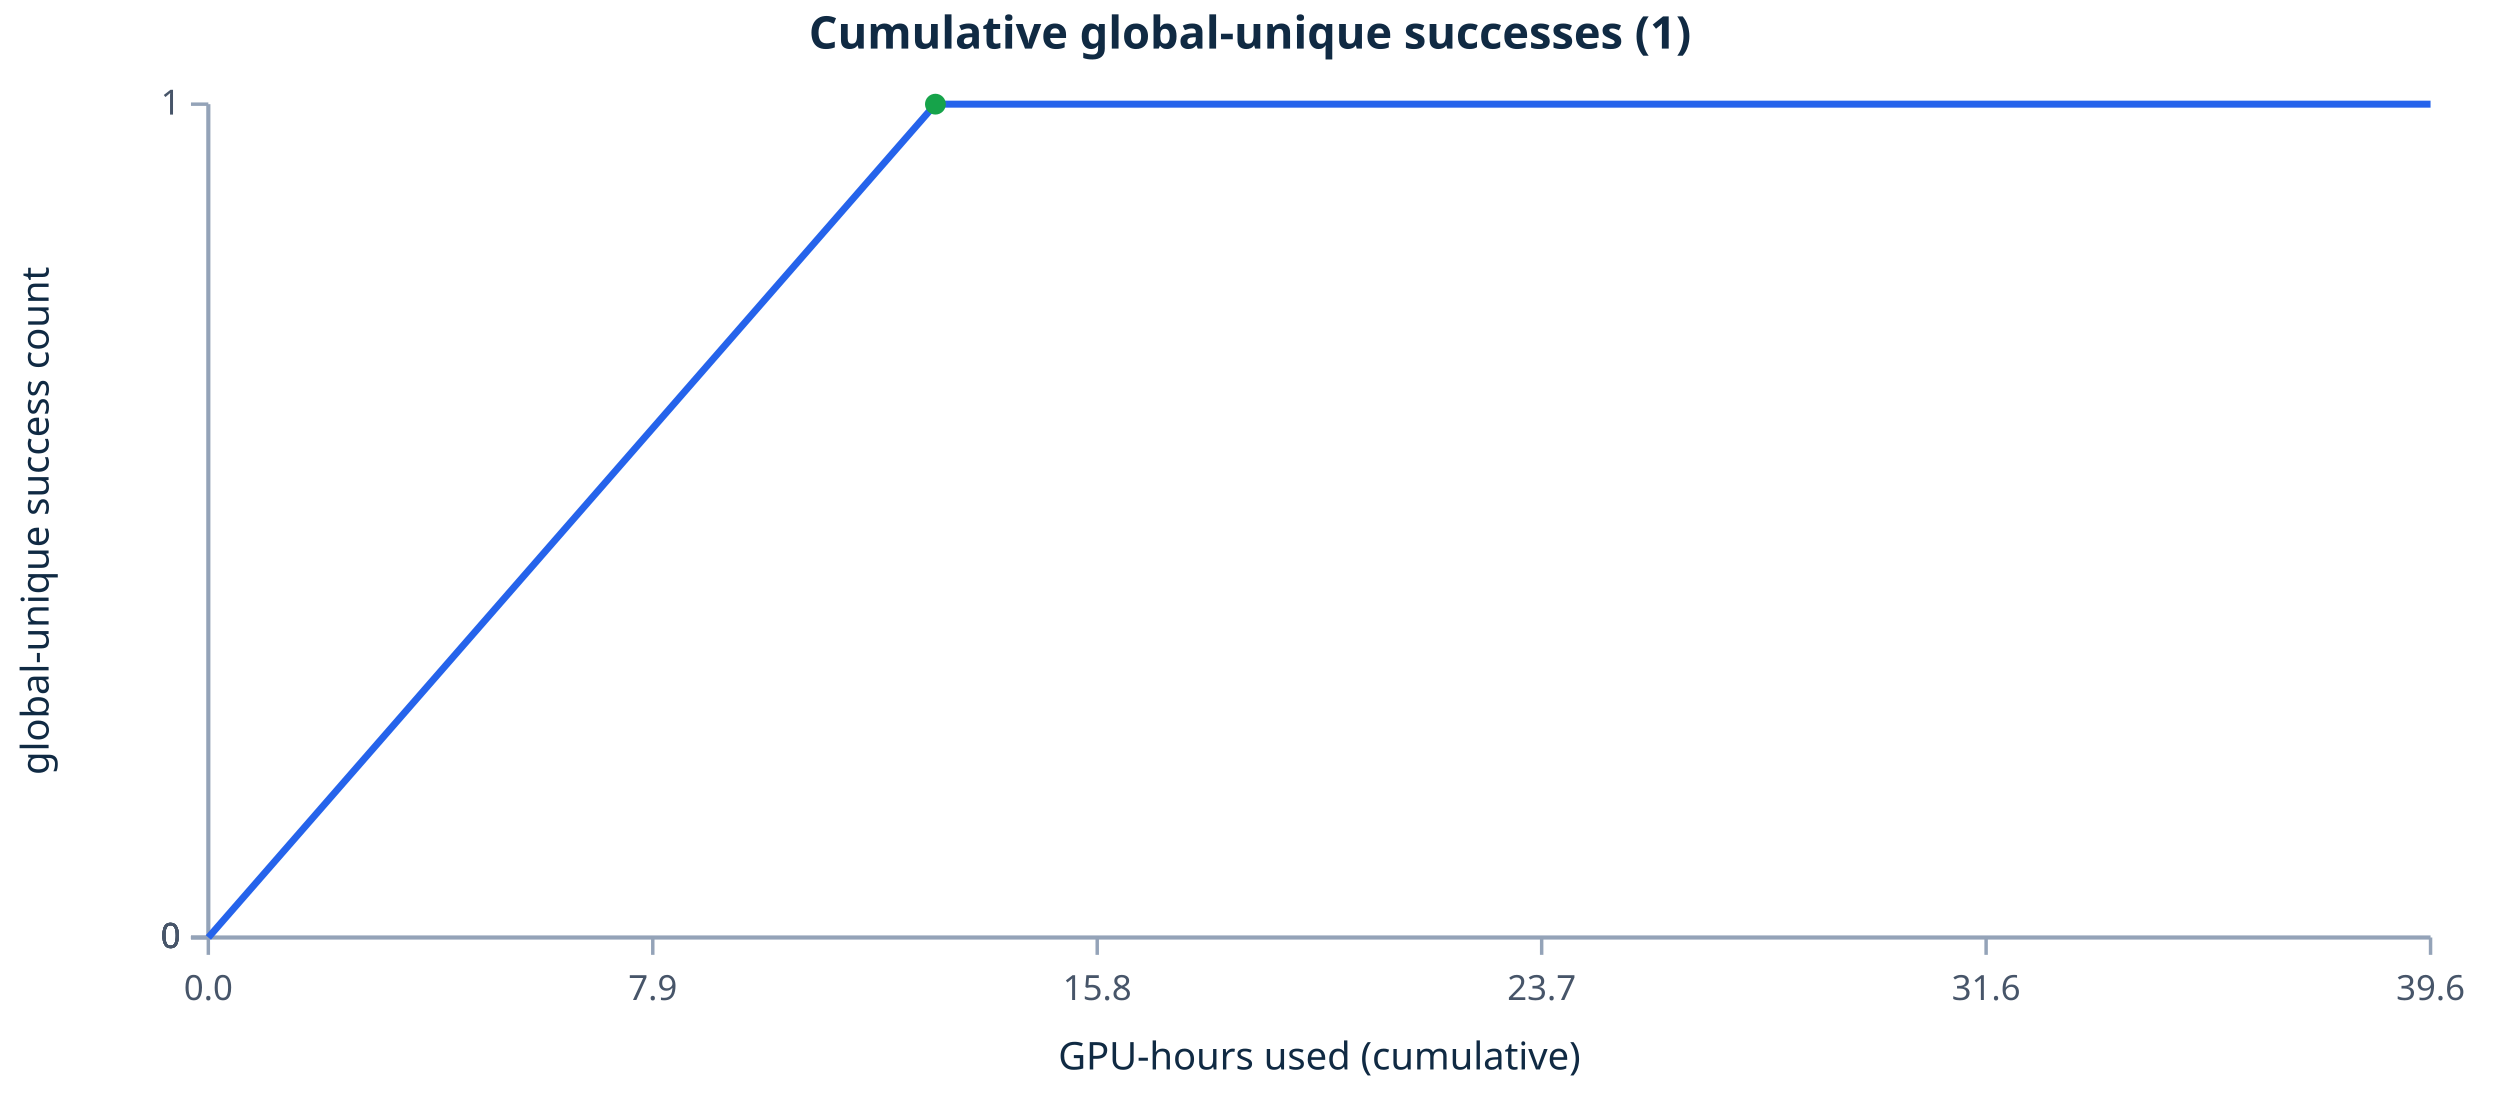
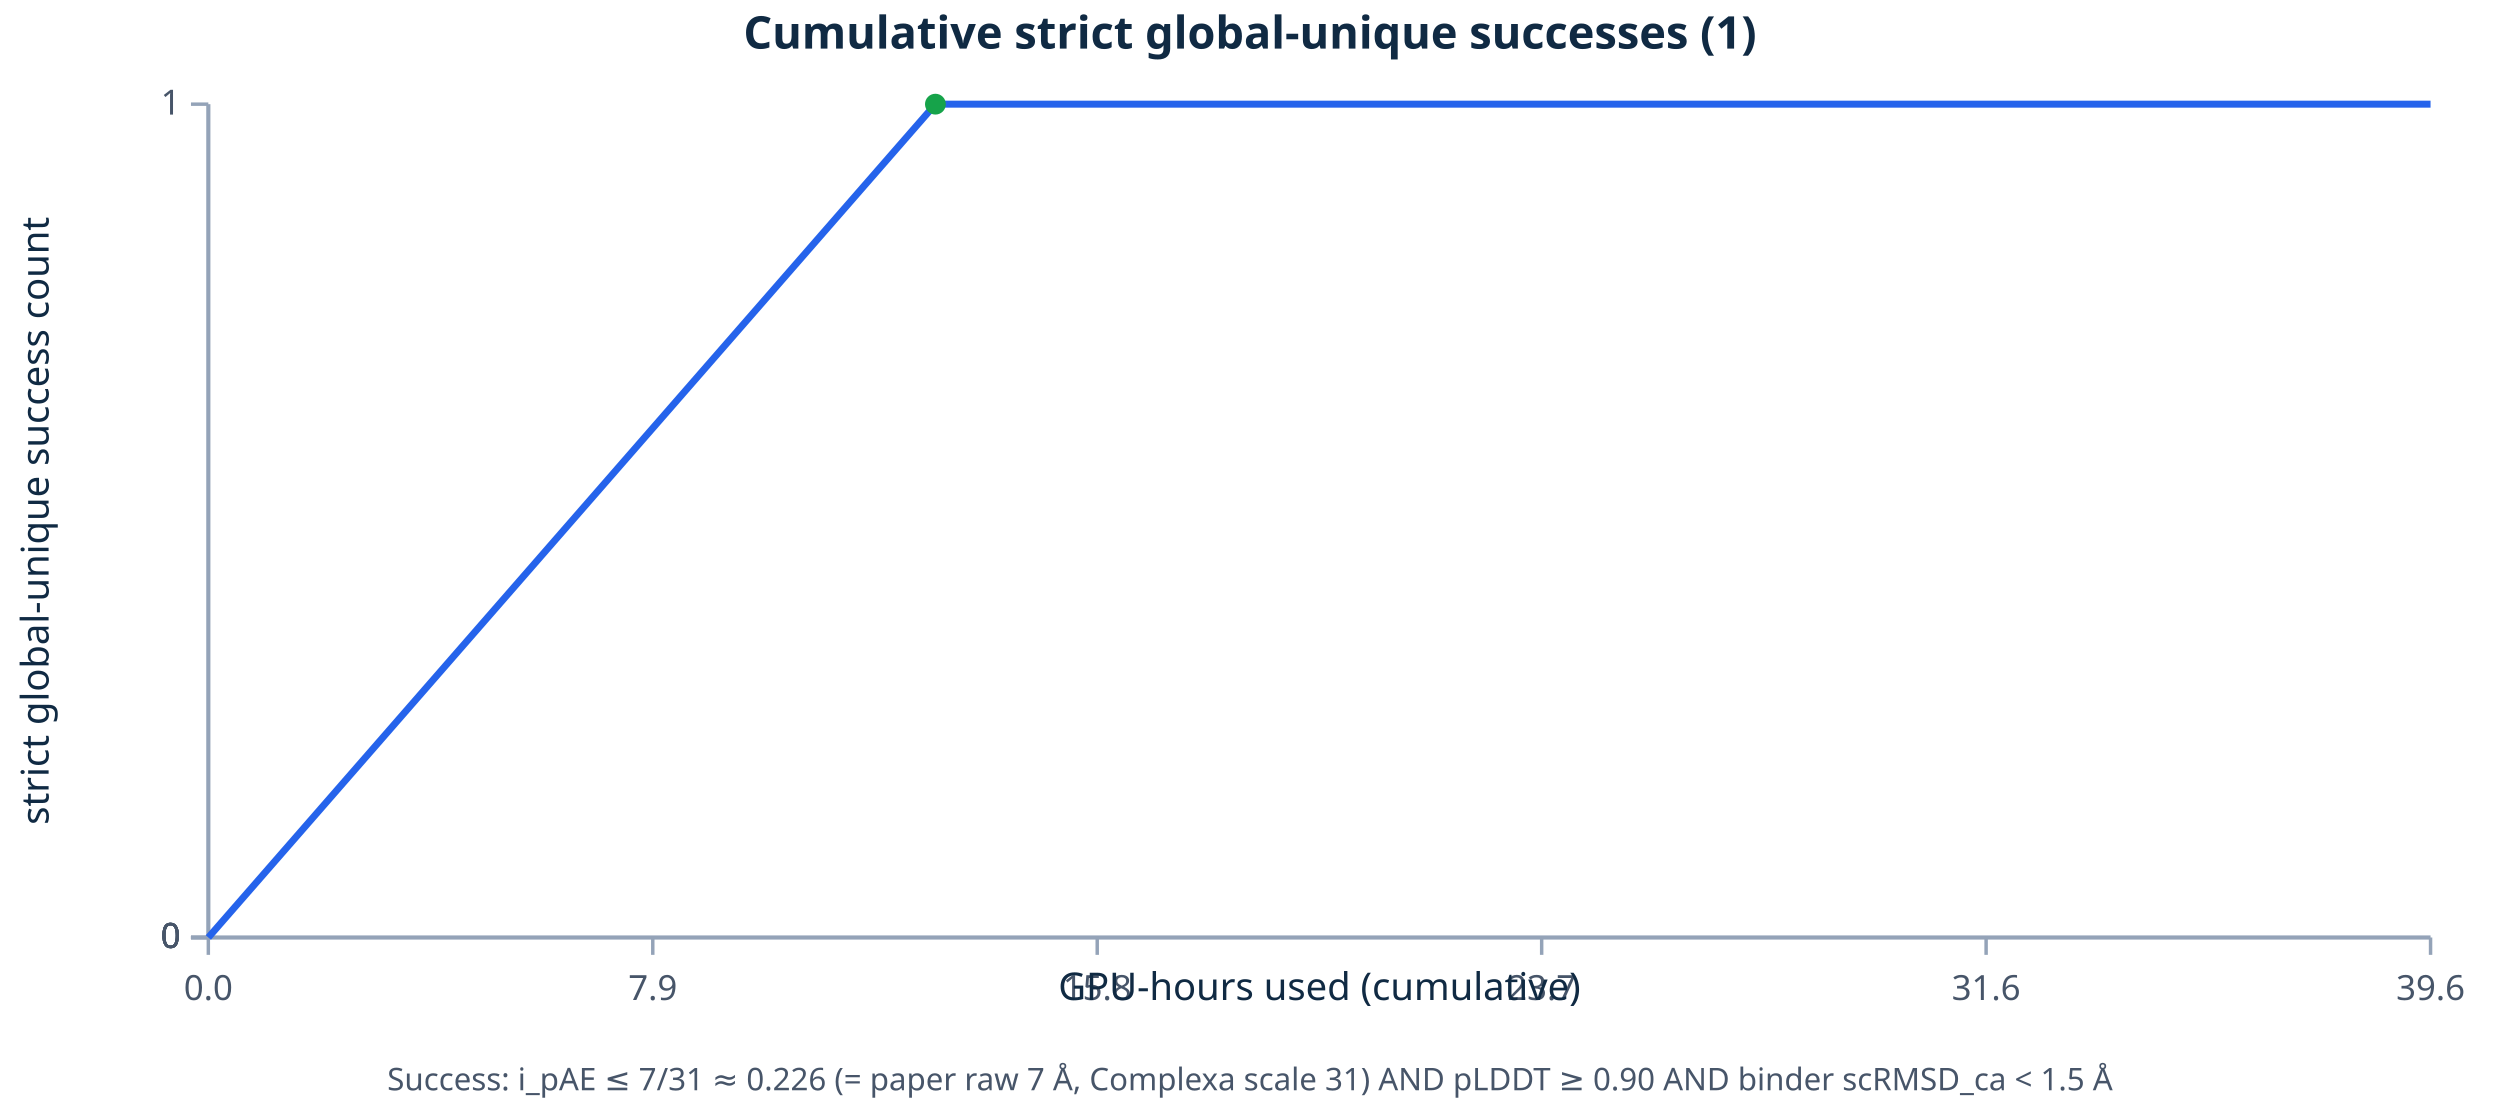
<svg xmlns="http://www.w3.org/2000/svg" viewBox="0 0 720 320" style="font-family:sans-serif">
-   <text x="360" y="14" text-anchor="middle" font-size="13" font-weight="700" fill="#102a43">Cumulative global-unique successes (1)</text>
+   <text x="360" y="14" text-anchor="middle" font-size="13" font-weight="700" fill="#102a43">Cumulative strict global-unique successes (1)</text>
  <line x1="60" y1="270" x2="700" y2="270" stroke="#94a3b8" stroke-width="1.2" />
  <line x1="60" y1="30" x2="60" y2="270" stroke="#94a3b8" stroke-width="1.2" />
  <line x1="60.0" y1="270" x2="60.0" y2="275" stroke="#94a3b8" />
  <text x="60.0" y="288" text-anchor="middle" font-size="10" fill="#475569">0.0</text>
  <line x1="188.0" y1="270" x2="188.0" y2="275" stroke="#94a3b8" />
  <text x="188.0" y="288" text-anchor="middle" font-size="10" fill="#475569">7.9</text>
  <line x1="316.0" y1="270" x2="316.0" y2="275" stroke="#94a3b8" />
  <text x="316.0" y="288" text-anchor="middle" font-size="10" fill="#475569">15.8</text>
  <line x1="444.0" y1="270" x2="444.0" y2="275" stroke="#94a3b8" />
  <text x="444.0" y="288" text-anchor="middle" font-size="10" fill="#475569">23.7</text>
  <line x1="572.0" y1="270" x2="572.0" y2="275" stroke="#94a3b8" />
  <text x="572.0" y="288" text-anchor="middle" font-size="10" fill="#475569">31.6</text>
  <line x1="700.0" y1="270" x2="700.0" y2="275" stroke="#94a3b8" />
  <text x="700.0" y="288" text-anchor="middle" font-size="10" fill="#475569">39.6</text>
  <line x1="55" y1="270.0" x2="60" y2="270.0" stroke="#94a3b8" />
  <text x="52" y="273.0" text-anchor="end" font-size="10" fill="#475569">0</text>
  <line x1="55" y1="270.0" x2="60" y2="270.0" stroke="#94a3b8" />
  <text x="52" y="273.0" text-anchor="end" font-size="10" fill="#475569">0</text>
  <line x1="55" y1="270.0" x2="60" y2="270.0" stroke="#94a3b8" />
  <text x="52" y="273.0" text-anchor="end" font-size="10" fill="#475569">0</text>
  <line x1="55" y1="270.0" x2="60" y2="270.0" stroke="#94a3b8" />
  <text x="52" y="273.0" text-anchor="end" font-size="10" fill="#475569">0</text>
  <line x1="55" y1="270.0" x2="60" y2="270.0" stroke="#94a3b8" />
  <text x="52" y="273.0" text-anchor="end" font-size="10" fill="#475569">0</text>
  <line x1="55" y1="30.0" x2="60" y2="30.0" stroke="#94a3b8" />
  <text x="52" y="33.0" text-anchor="end" font-size="10" fill="#475569">1</text>
  <polyline fill="none" stroke="#2563eb" stroke-width="2" points="60.0,270.0 269.4,30.0 700.0,30.0" />
  <circle cx="269.4" cy="30.0" r="3" fill="#16a34a" />
-   <text x="380" y="308" text-anchor="middle" font-size="11" fill="#102a43">GPU-hours used (cumulative)</text>
-   <text x="14" y="150" text-anchor="middle" font-size="11" fill="#102a43" transform="rotate(-90 14 150)">global-unique success count</text>
+   <text x="380" y="288" text-anchor="middle" font-size="11" fill="#102a43">GPU-hours used (cumulative)</text>
+   <text x="14" y="150" text-anchor="middle" font-size="11" fill="#102a43" transform="rotate(-90 14 150)">strict global-unique success count</text>
+   <text x="360" y="314" text-anchor="middle" font-size="9" fill="#475569">Success: i_pAE ≤ 7/31 ≈ 0.226 (= paper raw 7 Å, Complexa scale 31) AND pLDDT ≥ 0.90 AND binder scRMSD_ca &lt; 1.5 Å</text>
</svg>
